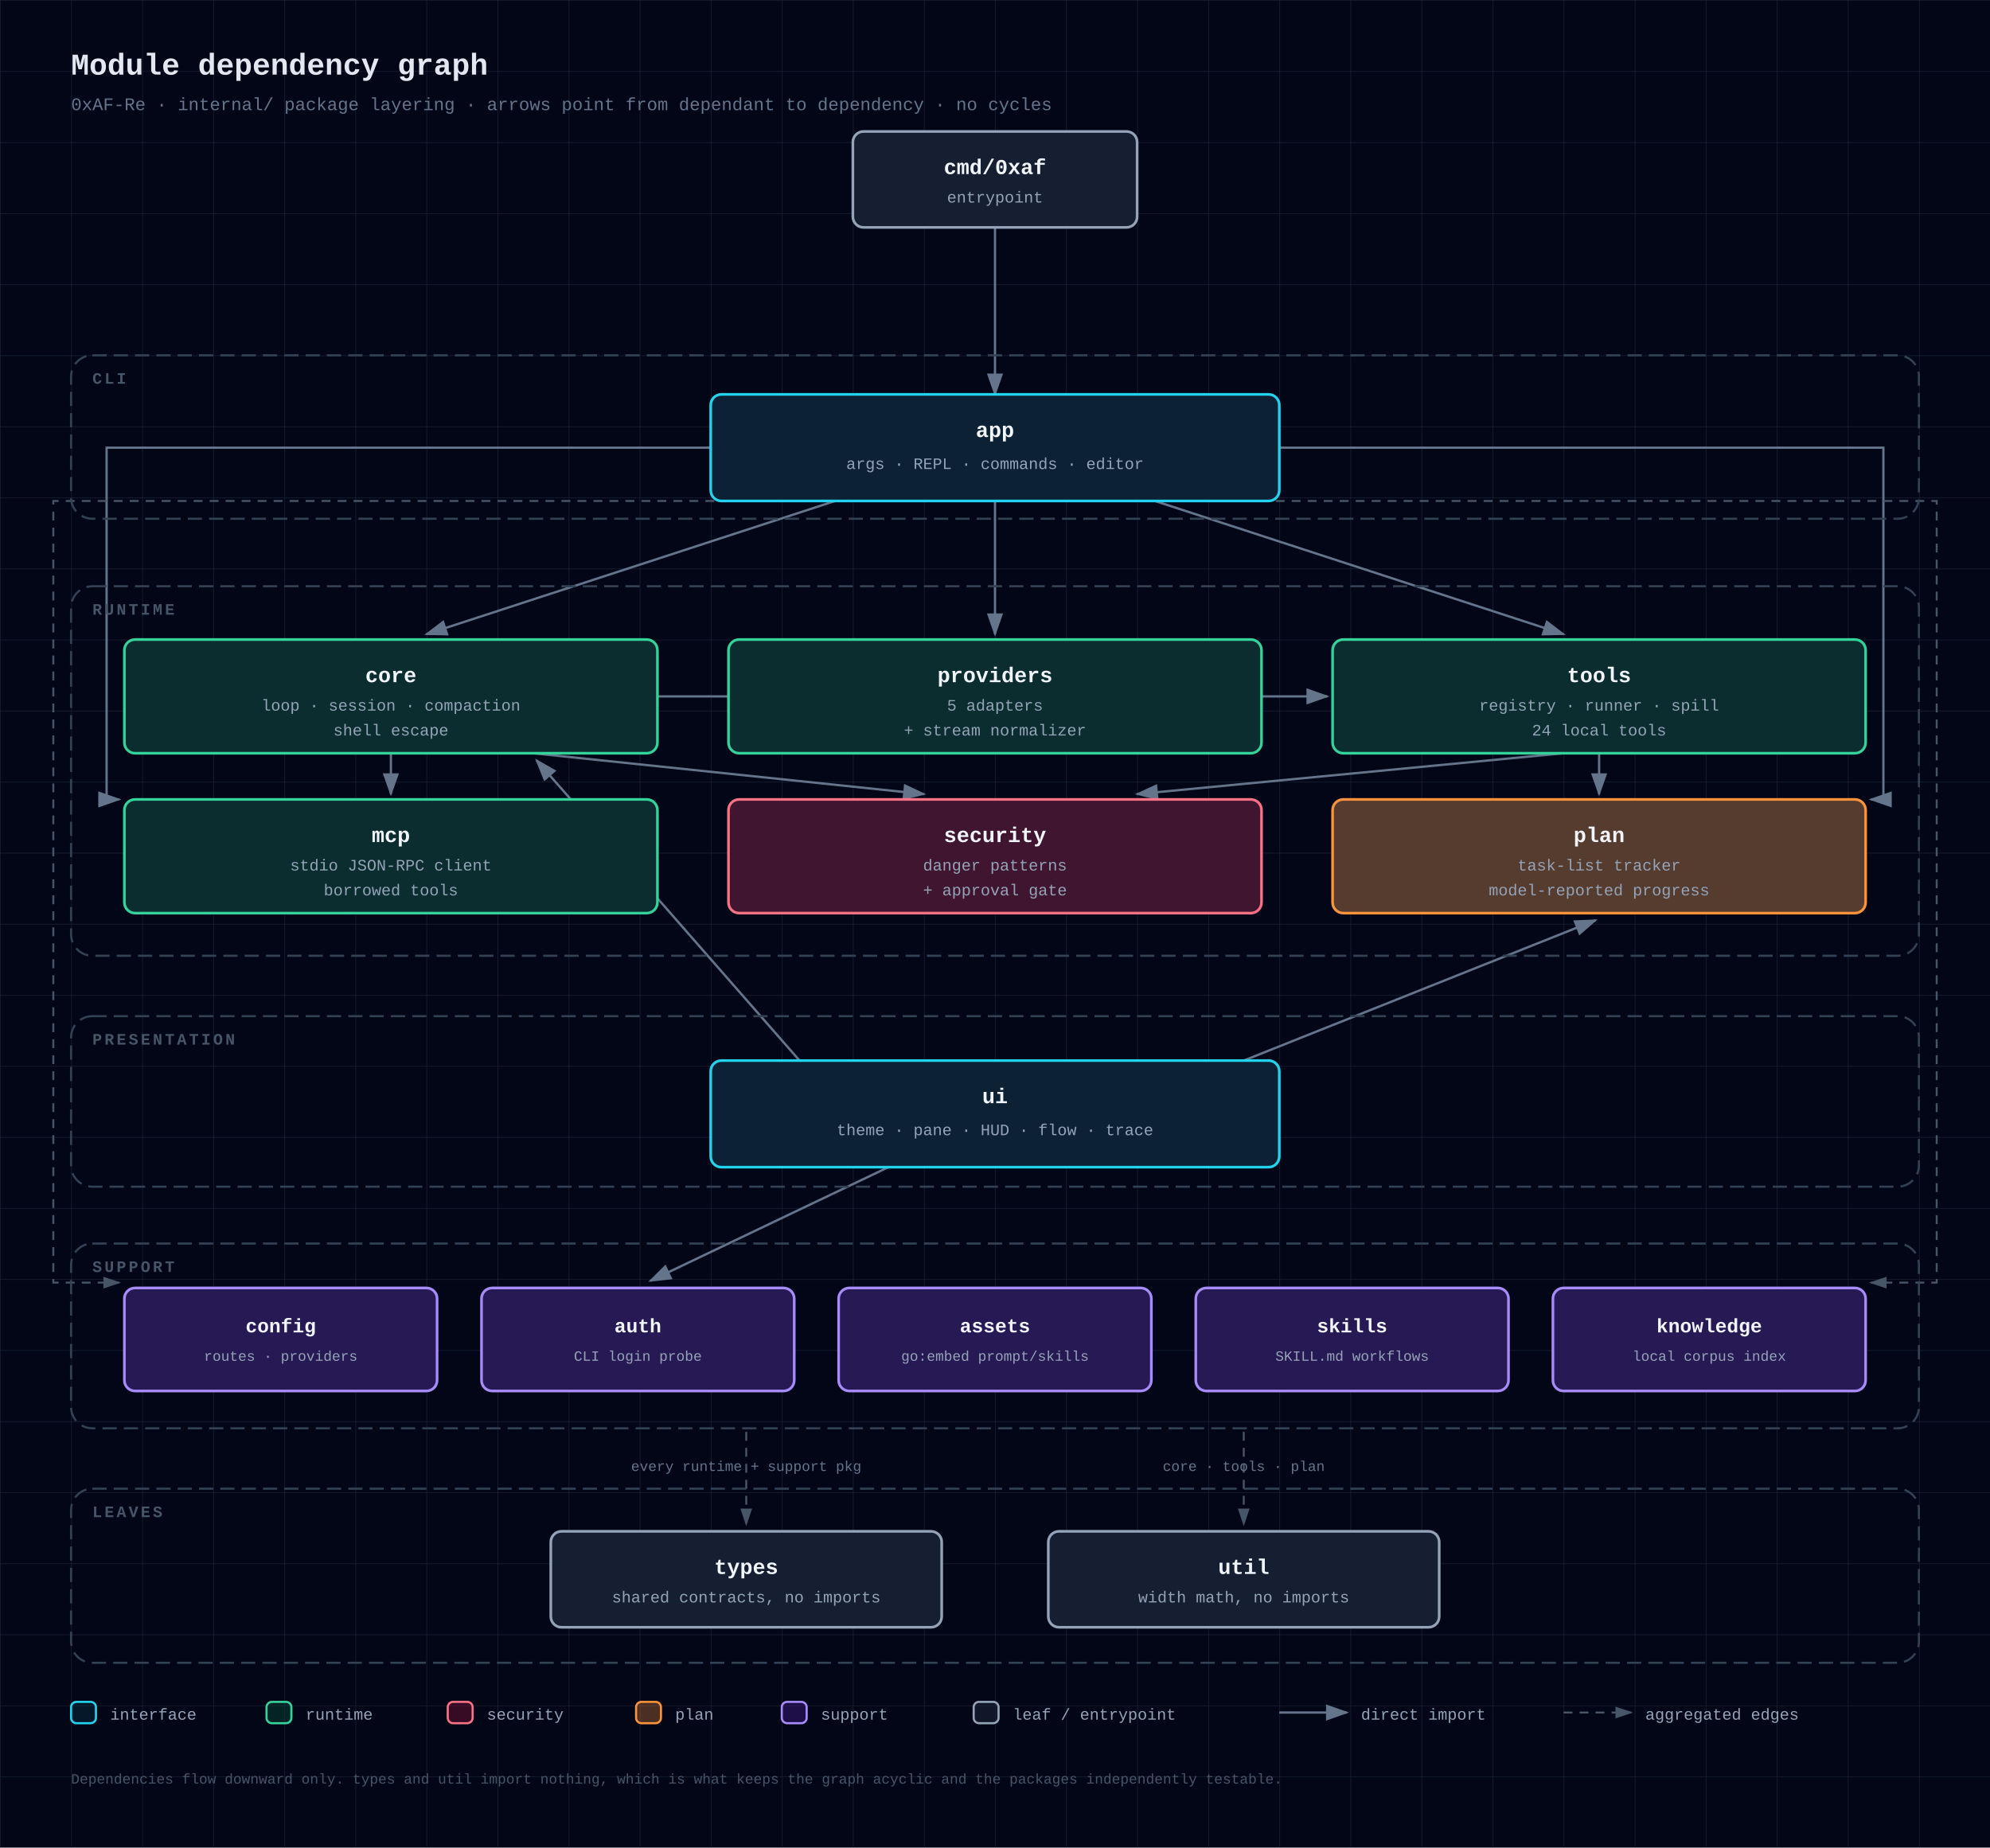
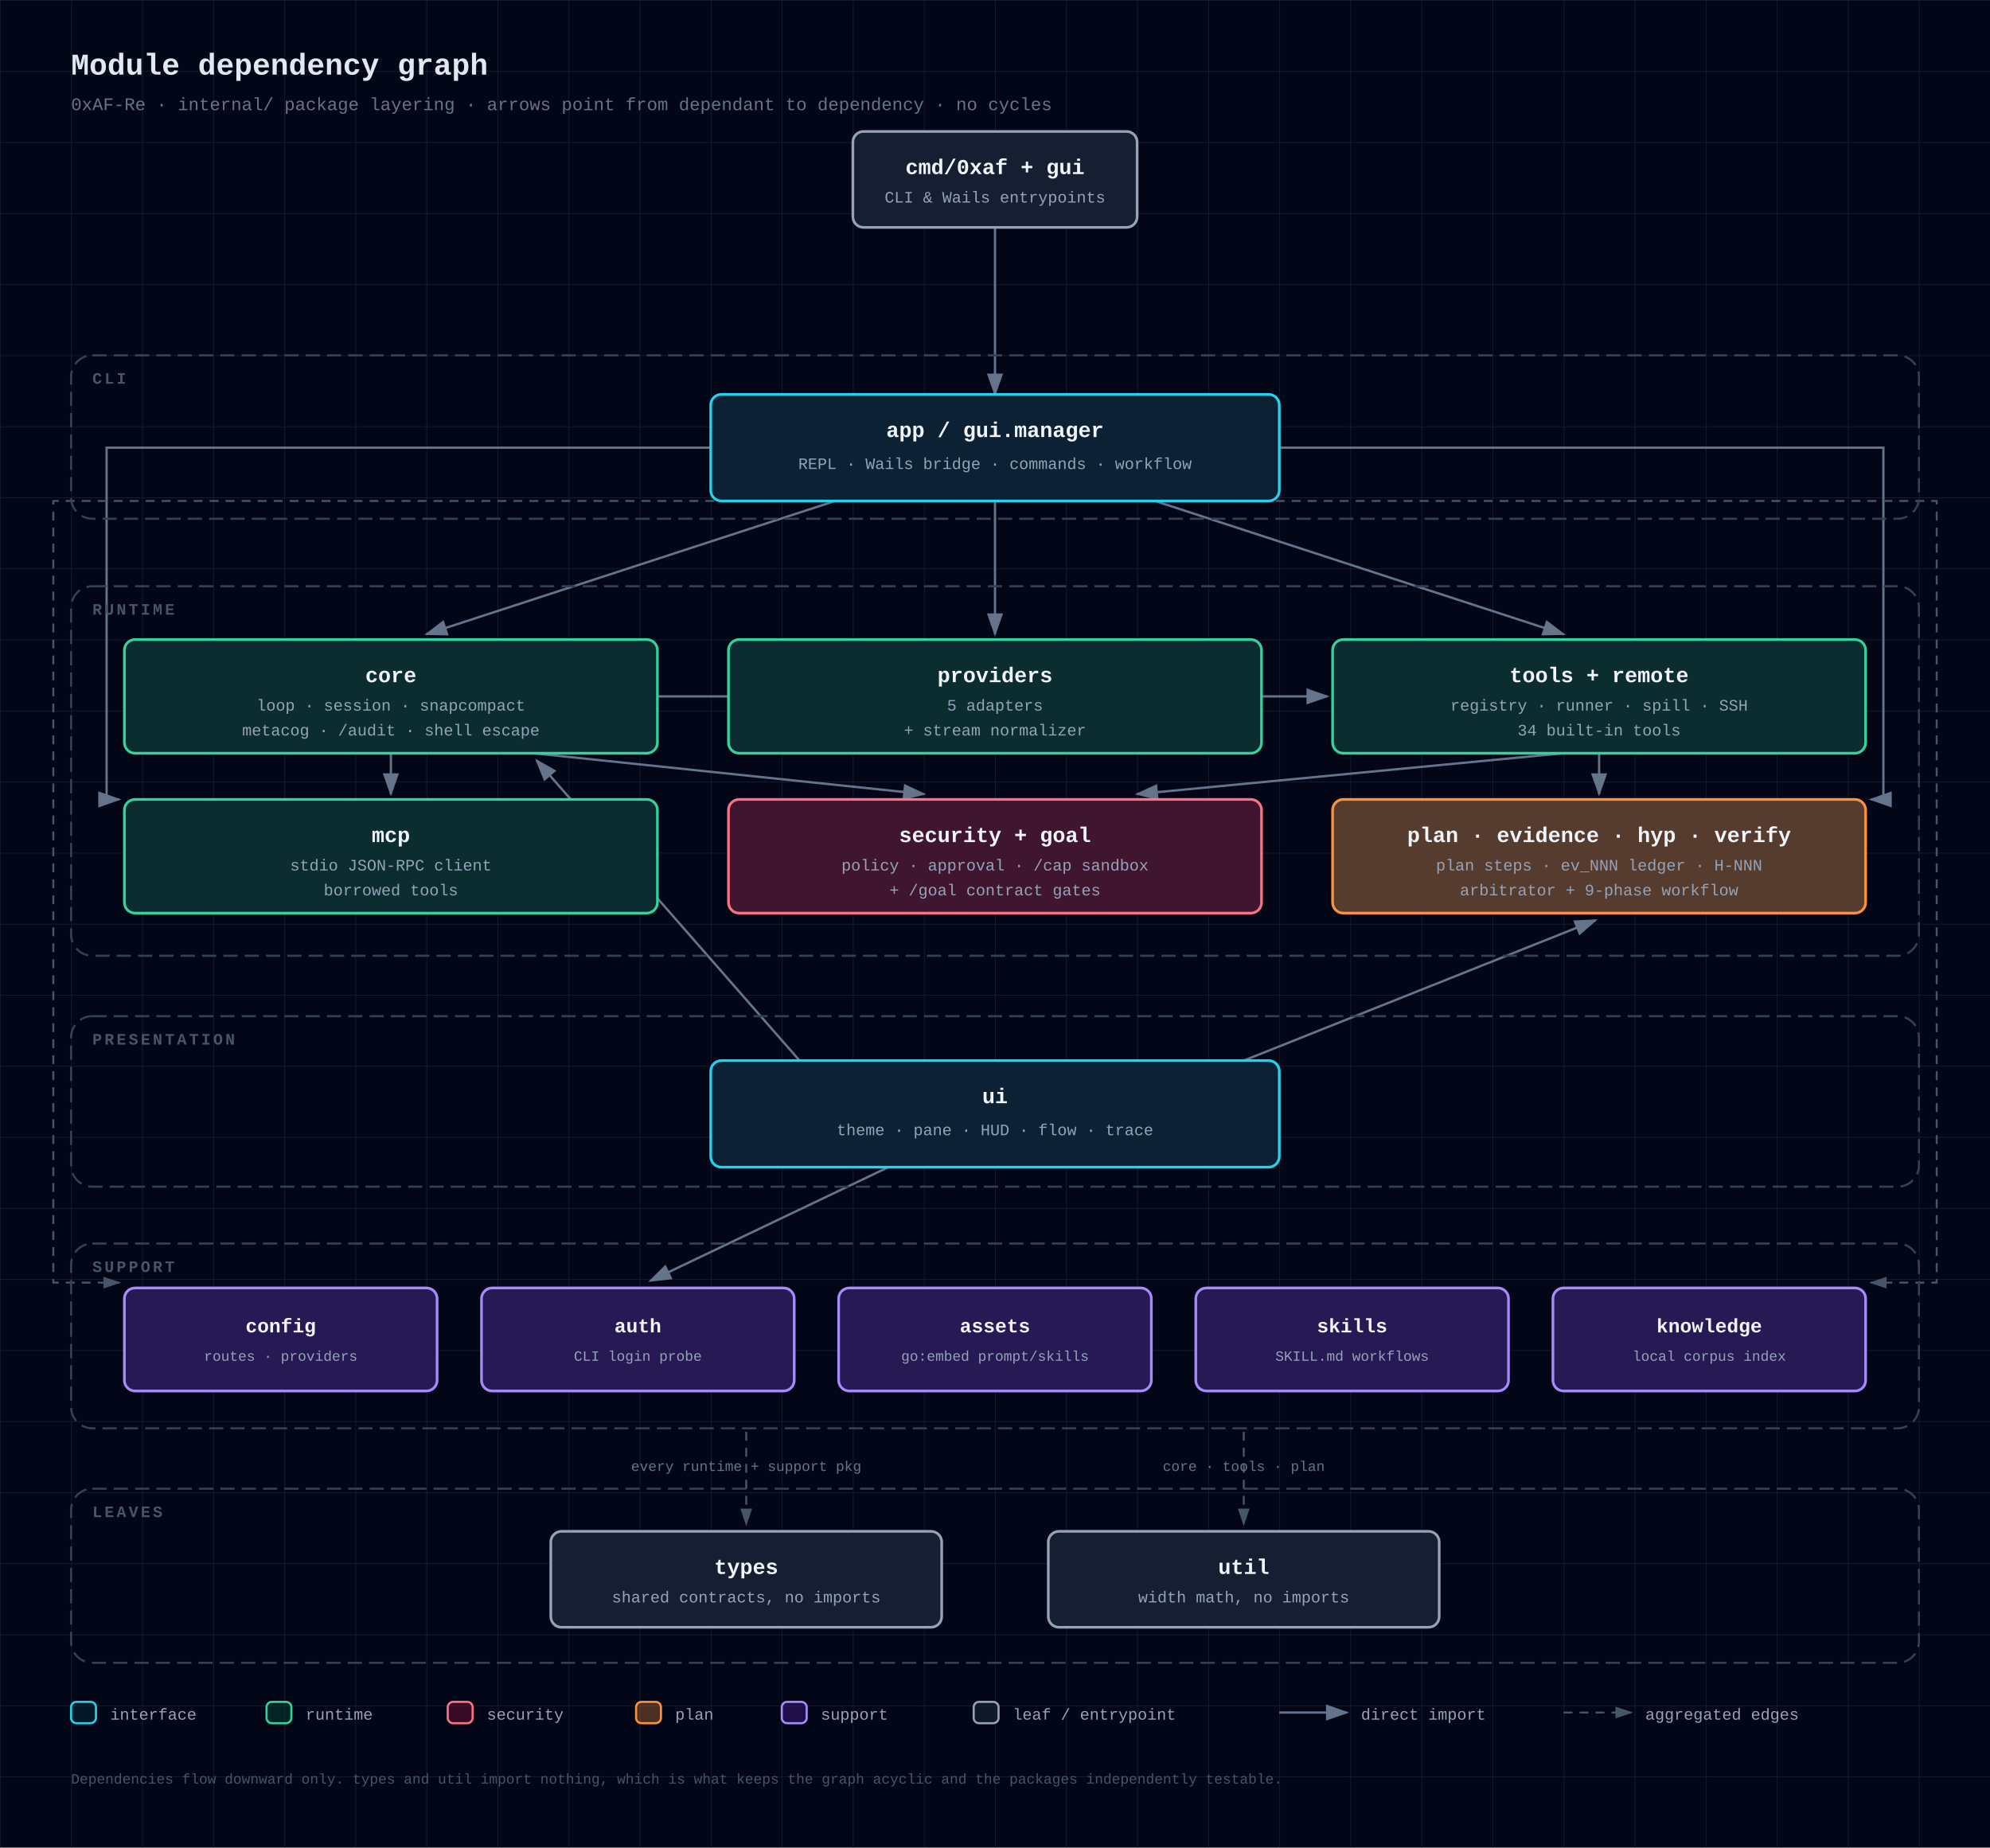
<svg xmlns="http://www.w3.org/2000/svg" viewBox="0 0 1120 1040" width="1120" height="1040" font-family="ui-monospace, 'JetBrains Mono', 'SFMono-Regular', Menlo, Consolas, 'Liberation Mono', monospace">
  <defs>
    <pattern id="grid" width="40" height="40" patternUnits="userSpaceOnUse">
      <path d="M 40 0 L 0 0 0 40" fill="none" stroke="#1e293b" stroke-width="0.5" />
    </pattern>
    <marker id="ah" markerWidth="10" markerHeight="7" refX="9" refY="3.5" orient="auto">
      <polygon points="0 0, 10 3.5, 0 7" fill="#64748b" />
    </marker>
    <marker id="ah-dim" markerWidth="9" markerHeight="6" refX="8" refY="3" orient="auto">
      <polygon points="0 0, 9 3, 0 6" fill="#475569" />
    </marker>
  </defs>
  <rect width="1120" height="1040" fill="#020617" />
  <rect width="1120" height="1040" fill="url(#grid)" />
  <text x="40" y="42" fill="#e2e8f0" font-size="17" font-weight="700">Module dependency graph</text>
  <text x="40" y="62" fill="#64748b" font-size="10">0xAF-Re · internal/ package layering · arrows point from dependant to dependency · no cycles</text>
  <g stroke="#64748b" stroke-width="1.3" fill="none" marker-end="url(#ah)">
    <path d="M 560 128 L 560 222" />
    <path d="M 470 282 L 240 357" />
    <path d="M 560 282 L 560 357" />
    <path d="M 650 282 L 880 357" />
    <path d="M 400 252 L 60 252 L 60 450 L 67 450" />
    <path d="M 720 252 L 1060 252 L 1060 450 L 1053 450" />
  </g>
  <g stroke="#475569" stroke-width="1.1" fill="none" marker-end="url(#ah-dim)" stroke-dasharray="5,4">
    <path d="M 420 282 L 30 282 L 30 722 L 67 722" />
    <path d="M 700 282 L 1090 282 L 1090 722 L 1053 722" />
  </g>
  <g stroke="#64748b" stroke-width="1.3" fill="none" marker-end="url(#ah)">
    <path d="M 370 392 L 747 392" />
    <path d="M 220 424 L 220 447" />
    <path d="M 300 424 L 520 447" />
    <path d="M 880 424 L 640 447" />
    <path d="M 900 424 L 900 447" />
  </g>
  <g stroke="#64748b" stroke-width="1.3" fill="none" marker-end="url(#ah)">
    <path d="M 450 597 L 302 428" />
    <path d="M 700 597 L 898 518" />
    <path d="M 500 657 L 366 721" />
  </g>
  <g fill="none" stroke-dasharray="8,4" stroke-width="1.2">
    <rect x="40" y="200" width="1040" height="92" rx="12" stroke="#334155" />
    <rect x="40" y="330" width="1040" height="208" rx="12" stroke="#334155" />
    <rect x="40" y="572" width="1040" height="96" rx="12" stroke="#334155" />
    <rect x="40" y="700" width="1040" height="104" rx="12" stroke="#334155" />
    <rect x="40" y="838" width="1040" height="98" rx="12" stroke="#334155" />
  </g>
  <g fill="#475569" font-size="9" font-weight="600" letter-spacing="1.4">
    <text x="52" y="216">CLI</text>
    <text x="52" y="346">RUNTIME</text>
    <text x="52" y="588">PRESENTATION</text>
    <text x="52" y="716">SUPPORT</text>
    <text x="52" y="854">LEAVES</text>
  </g>
  <rect x="480" y="74" width="160" height="54" rx="6" fill="#0f172a" />
  <rect x="480" y="74" width="160" height="54" rx="6" fill="rgba(30,41,59,0.5)" stroke="#94a3b8" stroke-width="1.5" />
-   <text x="560" y="98" fill="#f1f5f9" font-size="12" font-weight="700" text-anchor="middle">cmd/0xaf</text>
-   <text x="560" y="114" fill="#94a3b8" font-size="9" text-anchor="middle">entrypoint</text>
+   <text x="560" y="98" fill="#f1f5f9" font-size="12" font-weight="700" text-anchor="middle">cmd/0xaf + gui</text>
+   <text x="560" y="114" fill="#94a3b8" font-size="9" text-anchor="middle">CLI &amp; Wails entrypoints</text>
  <rect x="400" y="222" width="320" height="60" rx="6" fill="#0f172a" />
  <rect x="400" y="222" width="320" height="60" rx="6" fill="rgba(8,51,68,0.4)" stroke="#22d3ee" stroke-width="1.5" />
-   <text x="560" y="246" fill="#f1f5f9" font-size="12" font-weight="700" text-anchor="middle">app</text>
-   <text x="560" y="264" fill="#94a3b8" font-size="9" text-anchor="middle">args · REPL · commands · editor</text>
+   <text x="560" y="246" fill="#f1f5f9" font-size="12" font-weight="700" text-anchor="middle">app / gui.manager</text>
+   <text x="560" y="264" fill="#94a3b8" font-size="9" text-anchor="middle">REPL · Wails bridge · commands · workflow</text>
  <rect x="70" y="360" width="300" height="64" rx="6" fill="#0f172a" />
  <rect x="70" y="360" width="300" height="64" rx="6" fill="rgba(6,78,59,0.4)" stroke="#34d399" stroke-width="1.5" />
  <text x="220" y="384" fill="#f1f5f9" font-size="12" font-weight="700" text-anchor="middle">core</text>
-   <text x="220" y="400" fill="#94a3b8" font-size="9" text-anchor="middle">loop · session · compaction</text>
-   <text x="220" y="414" fill="#94a3b8" font-size="9" text-anchor="middle">shell escape</text>
+   <text x="220" y="400" fill="#94a3b8" font-size="9" text-anchor="middle">loop · session · snapcompact</text>
+   <text x="220" y="414" fill="#94a3b8" font-size="9" text-anchor="middle">metacog · /audit · shell escape</text>
  <rect x="410" y="360" width="300" height="64" rx="6" fill="#0f172a" />
  <rect x="410" y="360" width="300" height="64" rx="6" fill="rgba(6,78,59,0.4)" stroke="#34d399" stroke-width="1.5" />
  <text x="560" y="384" fill="#f1f5f9" font-size="12" font-weight="700" text-anchor="middle">providers</text>
  <text x="560" y="400" fill="#94a3b8" font-size="9" text-anchor="middle">5 adapters</text>
  <text x="560" y="414" fill="#94a3b8" font-size="9" text-anchor="middle">+ stream normalizer</text>
  <rect x="750" y="360" width="300" height="64" rx="6" fill="#0f172a" />
  <rect x="750" y="360" width="300" height="64" rx="6" fill="rgba(6,78,59,0.4)" stroke="#34d399" stroke-width="1.5" />
-   <text x="900" y="384" fill="#f1f5f9" font-size="12" font-weight="700" text-anchor="middle">tools</text>
-   <text x="900" y="400" fill="#94a3b8" font-size="9" text-anchor="middle">registry · runner · spill</text>
-   <text x="900" y="414" fill="#94a3b8" font-size="9" text-anchor="middle">24 local tools</text>
+   <text x="900" y="384" fill="#f1f5f9" font-size="12" font-weight="700" text-anchor="middle">tools + remote</text>
+   <text x="900" y="400" fill="#94a3b8" font-size="9" text-anchor="middle">registry · runner · spill · SSH</text>
+   <text x="900" y="414" fill="#94a3b8" font-size="9" text-anchor="middle">34 built-in tools</text>
  <rect x="70" y="450" width="300" height="64" rx="6" fill="#0f172a" />
  <rect x="70" y="450" width="300" height="64" rx="6" fill="rgba(6,78,59,0.4)" stroke="#34d399" stroke-width="1.5" />
  <text x="220" y="474" fill="#f1f5f9" font-size="12" font-weight="700" text-anchor="middle">mcp</text>
  <text x="220" y="490" fill="#94a3b8" font-size="9" text-anchor="middle">stdio JSON-RPC client</text>
  <text x="220" y="504" fill="#94a3b8" font-size="9" text-anchor="middle">borrowed tools</text>
  <rect x="410" y="450" width="300" height="64" rx="6" fill="#0f172a" />
  <rect x="410" y="450" width="300" height="64" rx="6" fill="rgba(136,19,55,0.4)" stroke="#fb7185" stroke-width="1.5" />
-   <text x="560" y="474" fill="#f1f5f9" font-size="12" font-weight="700" text-anchor="middle">security</text>
-   <text x="560" y="490" fill="#94a3b8" font-size="9" text-anchor="middle">danger patterns</text>
-   <text x="560" y="504" fill="#94a3b8" font-size="9" text-anchor="middle">+ approval gate</text>
+   <text x="560" y="474" fill="#f1f5f9" font-size="12" font-weight="700" text-anchor="middle">security + goal</text>
+   <text x="560" y="490" fill="#94a3b8" font-size="9" text-anchor="middle">policy · approval · /cap sandbox</text>
+   <text x="560" y="504" fill="#94a3b8" font-size="9" text-anchor="middle">+ /goal contract gates</text>
  <rect x="750" y="450" width="300" height="64" rx="6" fill="#0f172a" />
  <rect x="750" y="450" width="300" height="64" rx="6" fill="rgba(251,146,60,0.3)" stroke="#fb923c" stroke-width="1.5" />
-   <text x="900" y="474" fill="#f1f5f9" font-size="12" font-weight="700" text-anchor="middle">plan</text>
-   <text x="900" y="490" fill="#94a3b8" font-size="9" text-anchor="middle">task-list tracker</text>
-   <text x="900" y="504" fill="#94a3b8" font-size="9" text-anchor="middle">model-reported progress</text>
+   <text x="900" y="474" fill="#f1f5f9" font-size="12" font-weight="700" text-anchor="middle">plan · evidence · hyp · verify</text>
+   <text x="900" y="490" fill="#94a3b8" font-size="9" text-anchor="middle">plan steps · ev_NNN ledger · H-NNN</text>
+   <text x="900" y="504" fill="#94a3b8" font-size="9" text-anchor="middle">arbitrator + 9-phase workflow</text>
  <rect x="400" y="597" width="320" height="60" rx="6" fill="#0f172a" />
  <rect x="400" y="597" width="320" height="60" rx="6" fill="rgba(8,51,68,0.4)" stroke="#22d3ee" stroke-width="1.5" />
  <text x="560" y="621" fill="#f1f5f9" font-size="12" font-weight="700" text-anchor="middle">ui</text>
  <text x="560" y="639" fill="#94a3b8" font-size="9" text-anchor="middle">theme · pane · HUD · flow · trace</text>
  <g>
    <rect x="70" y="725" width="176" height="58" rx="6" fill="#0f172a" />
    <rect x="70" y="725" width="176" height="58" rx="6" fill="rgba(76,29,149,0.4)" stroke="#a78bfa" stroke-width="1.5" />
    <text x="158" y="750" fill="#f1f5f9" font-size="11" font-weight="700" text-anchor="middle">config</text>
    <text x="158" y="766" fill="#94a3b8" font-size="8" text-anchor="middle">routes · providers</text>
    <rect x="271" y="725" width="176" height="58" rx="6" fill="#0f172a" />
    <rect x="271" y="725" width="176" height="58" rx="6" fill="rgba(76,29,149,0.4)" stroke="#a78bfa" stroke-width="1.5" />
    <text x="359" y="750" fill="#f1f5f9" font-size="11" font-weight="700" text-anchor="middle">auth</text>
    <text x="359" y="766" fill="#94a3b8" font-size="8" text-anchor="middle">CLI login probe</text>
    <rect x="472" y="725" width="176" height="58" rx="6" fill="#0f172a" />
    <rect x="472" y="725" width="176" height="58" rx="6" fill="rgba(76,29,149,0.4)" stroke="#a78bfa" stroke-width="1.5" />
    <text x="560" y="750" fill="#f1f5f9" font-size="11" font-weight="700" text-anchor="middle">assets</text>
    <text x="560" y="766" fill="#94a3b8" font-size="8" text-anchor="middle">go:embed prompt/skills</text>
    <rect x="673" y="725" width="176" height="58" rx="6" fill="#0f172a" />
    <rect x="673" y="725" width="176" height="58" rx="6" fill="rgba(76,29,149,0.4)" stroke="#a78bfa" stroke-width="1.5" />
    <text x="761" y="750" fill="#f1f5f9" font-size="11" font-weight="700" text-anchor="middle">skills</text>
    <text x="761" y="766" fill="#94a3b8" font-size="8" text-anchor="middle">SKILL.md workflows</text>
    <rect x="874" y="725" width="176" height="58" rx="6" fill="#0f172a" />
    <rect x="874" y="725" width="176" height="58" rx="6" fill="rgba(76,29,149,0.4)" stroke="#a78bfa" stroke-width="1.5" />
    <text x="962" y="750" fill="#f1f5f9" font-size="11" font-weight="700" text-anchor="middle">knowledge</text>
    <text x="962" y="766" fill="#94a3b8" font-size="8" text-anchor="middle">local corpus index</text>
  </g>
  <rect x="310" y="862" width="220" height="54" rx="6" fill="#0f172a" />
  <rect x="310" y="862" width="220" height="54" rx="6" fill="rgba(30,41,59,0.5)" stroke="#94a3b8" stroke-width="1.5" />
  <text x="420" y="886" fill="#f1f5f9" font-size="12" font-weight="700" text-anchor="middle">types</text>
  <text x="420" y="902" fill="#94a3b8" font-size="9" text-anchor="middle">shared contracts, no imports</text>
  <rect x="590" y="862" width="220" height="54" rx="6" fill="#0f172a" />
  <rect x="590" y="862" width="220" height="54" rx="6" fill="rgba(30,41,59,0.5)" stroke="#94a3b8" stroke-width="1.5" />
  <text x="700" y="886" fill="#f1f5f9" font-size="12" font-weight="700" text-anchor="middle">util</text>
  <text x="700" y="902" fill="#94a3b8" font-size="9" text-anchor="middle">width math, no imports</text>
  <g stroke="#475569" stroke-width="1.1" fill="none" marker-end="url(#ah-dim)" stroke-dasharray="5,4">
    <path d="M 420 806 L 420 858" />
    <path d="M 700 806 L 700 858" />
  </g>
  <text x="420" y="828" fill="#64748b" font-size="8" text-anchor="middle">every runtime + support pkg</text>
  <text x="700" y="828" fill="#64748b" font-size="8" text-anchor="middle">core · tools · plan</text>
  <g font-size="9">
    <rect x="40" y="958" width="14" height="12" rx="3" fill="rgba(8,51,68,0.4)" stroke="#22d3ee" stroke-width="1.2" />
    <text x="62" y="968" fill="#94a3b8">interface</text>
    <rect x="150" y="958" width="14" height="12" rx="3" fill="rgba(6,78,59,0.4)" stroke="#34d399" stroke-width="1.2" />
    <text x="172" y="968" fill="#94a3b8">runtime</text>
    <rect x="252" y="958" width="14" height="12" rx="3" fill="rgba(136,19,55,0.4)" stroke="#fb7185" stroke-width="1.2" />
    <text x="274" y="968" fill="#94a3b8">security</text>
    <rect x="358" y="958" width="14" height="12" rx="3" fill="rgba(251,146,60,0.3)" stroke="#fb923c" stroke-width="1.2" />
    <text x="380" y="968" fill="#94a3b8">plan</text>
    <rect x="440" y="958" width="14" height="12" rx="3" fill="rgba(76,29,149,0.4)" stroke="#a78bfa" stroke-width="1.2" />
    <text x="462" y="968" fill="#94a3b8">support</text>
    <rect x="548" y="958" width="14" height="12" rx="3" fill="rgba(30,41,59,0.5)" stroke="#94a3b8" stroke-width="1.2" />
    <text x="570" y="968" fill="#94a3b8">leaf / entrypoint</text>
    <line x1="720" y1="964" x2="758" y2="964" stroke="#64748b" stroke-width="1.3" marker-end="url(#ah)" />
    <text x="766" y="968" fill="#94a3b8">direct import</text>
    <line x1="880" y1="964" x2="918" y2="964" stroke="#475569" stroke-width="1.1" stroke-dasharray="5,4" marker-end="url(#ah-dim)" />
    <text x="926" y="968" fill="#94a3b8">aggregated edges</text>
  </g>
  <text x="40" y="1004" fill="#475569" font-size="8">Dependencies flow downward only. types and util import nothing, which is what keeps the graph acyclic and the packages independently testable.</text>
</svg>
